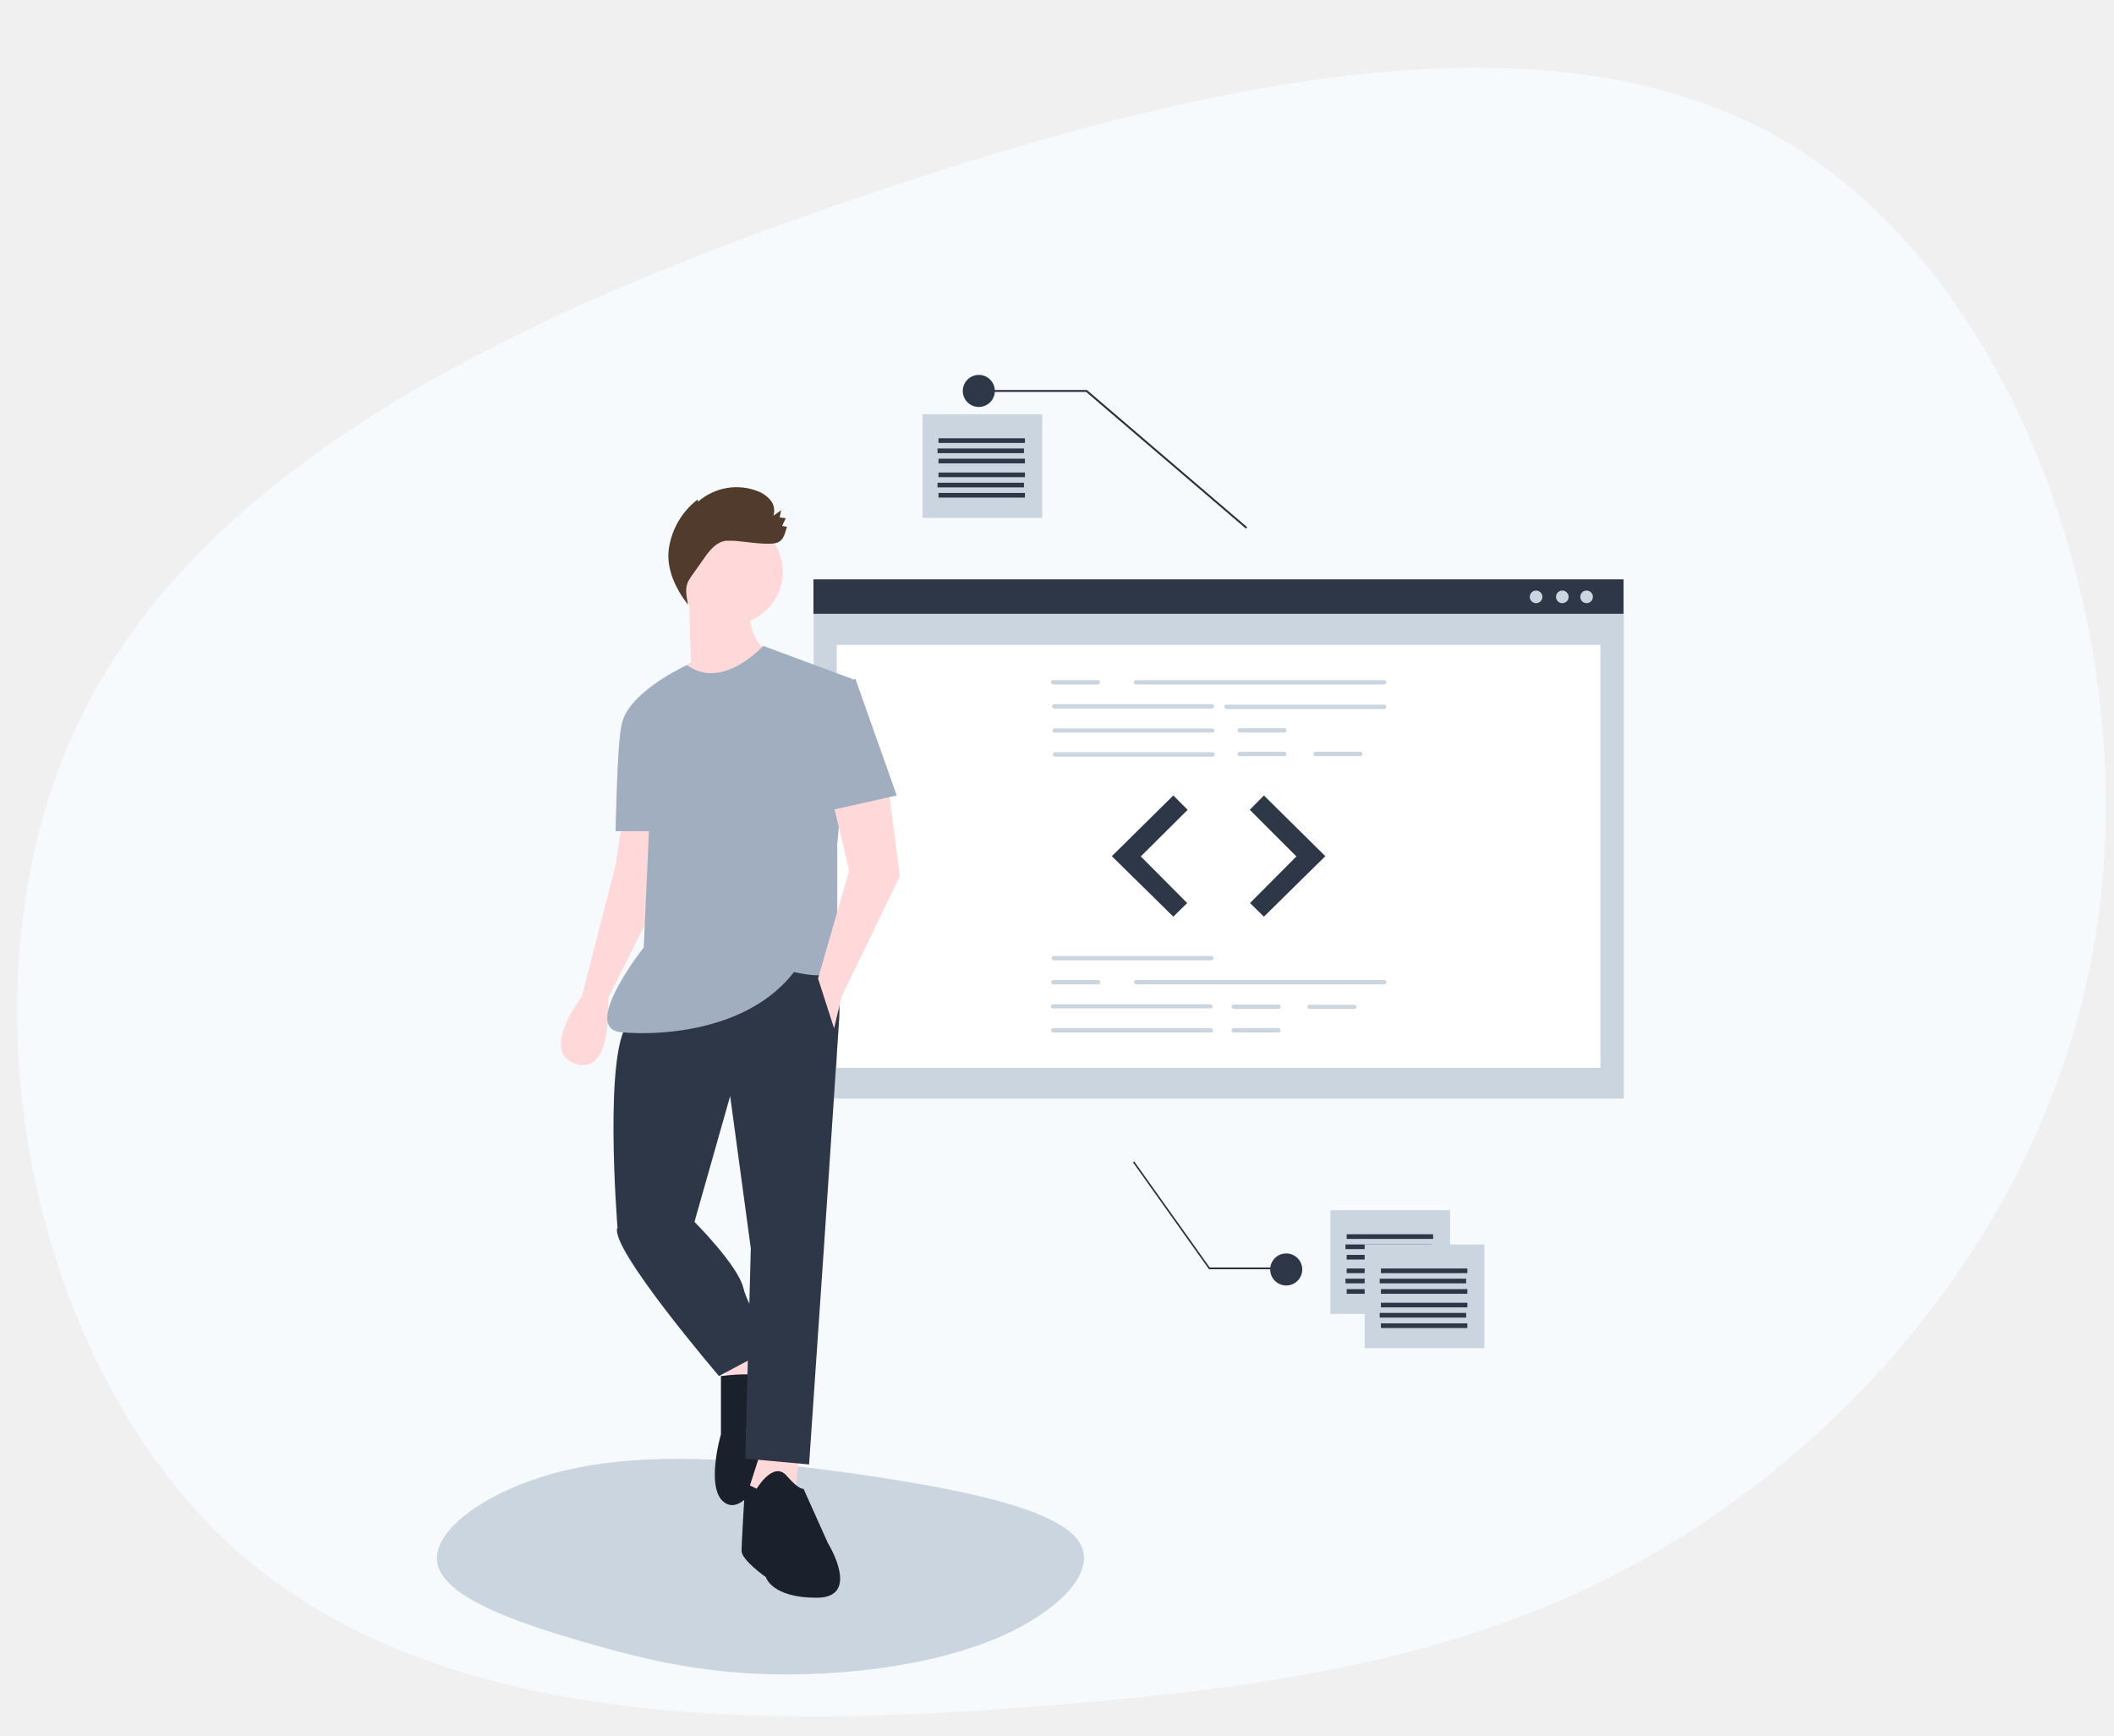
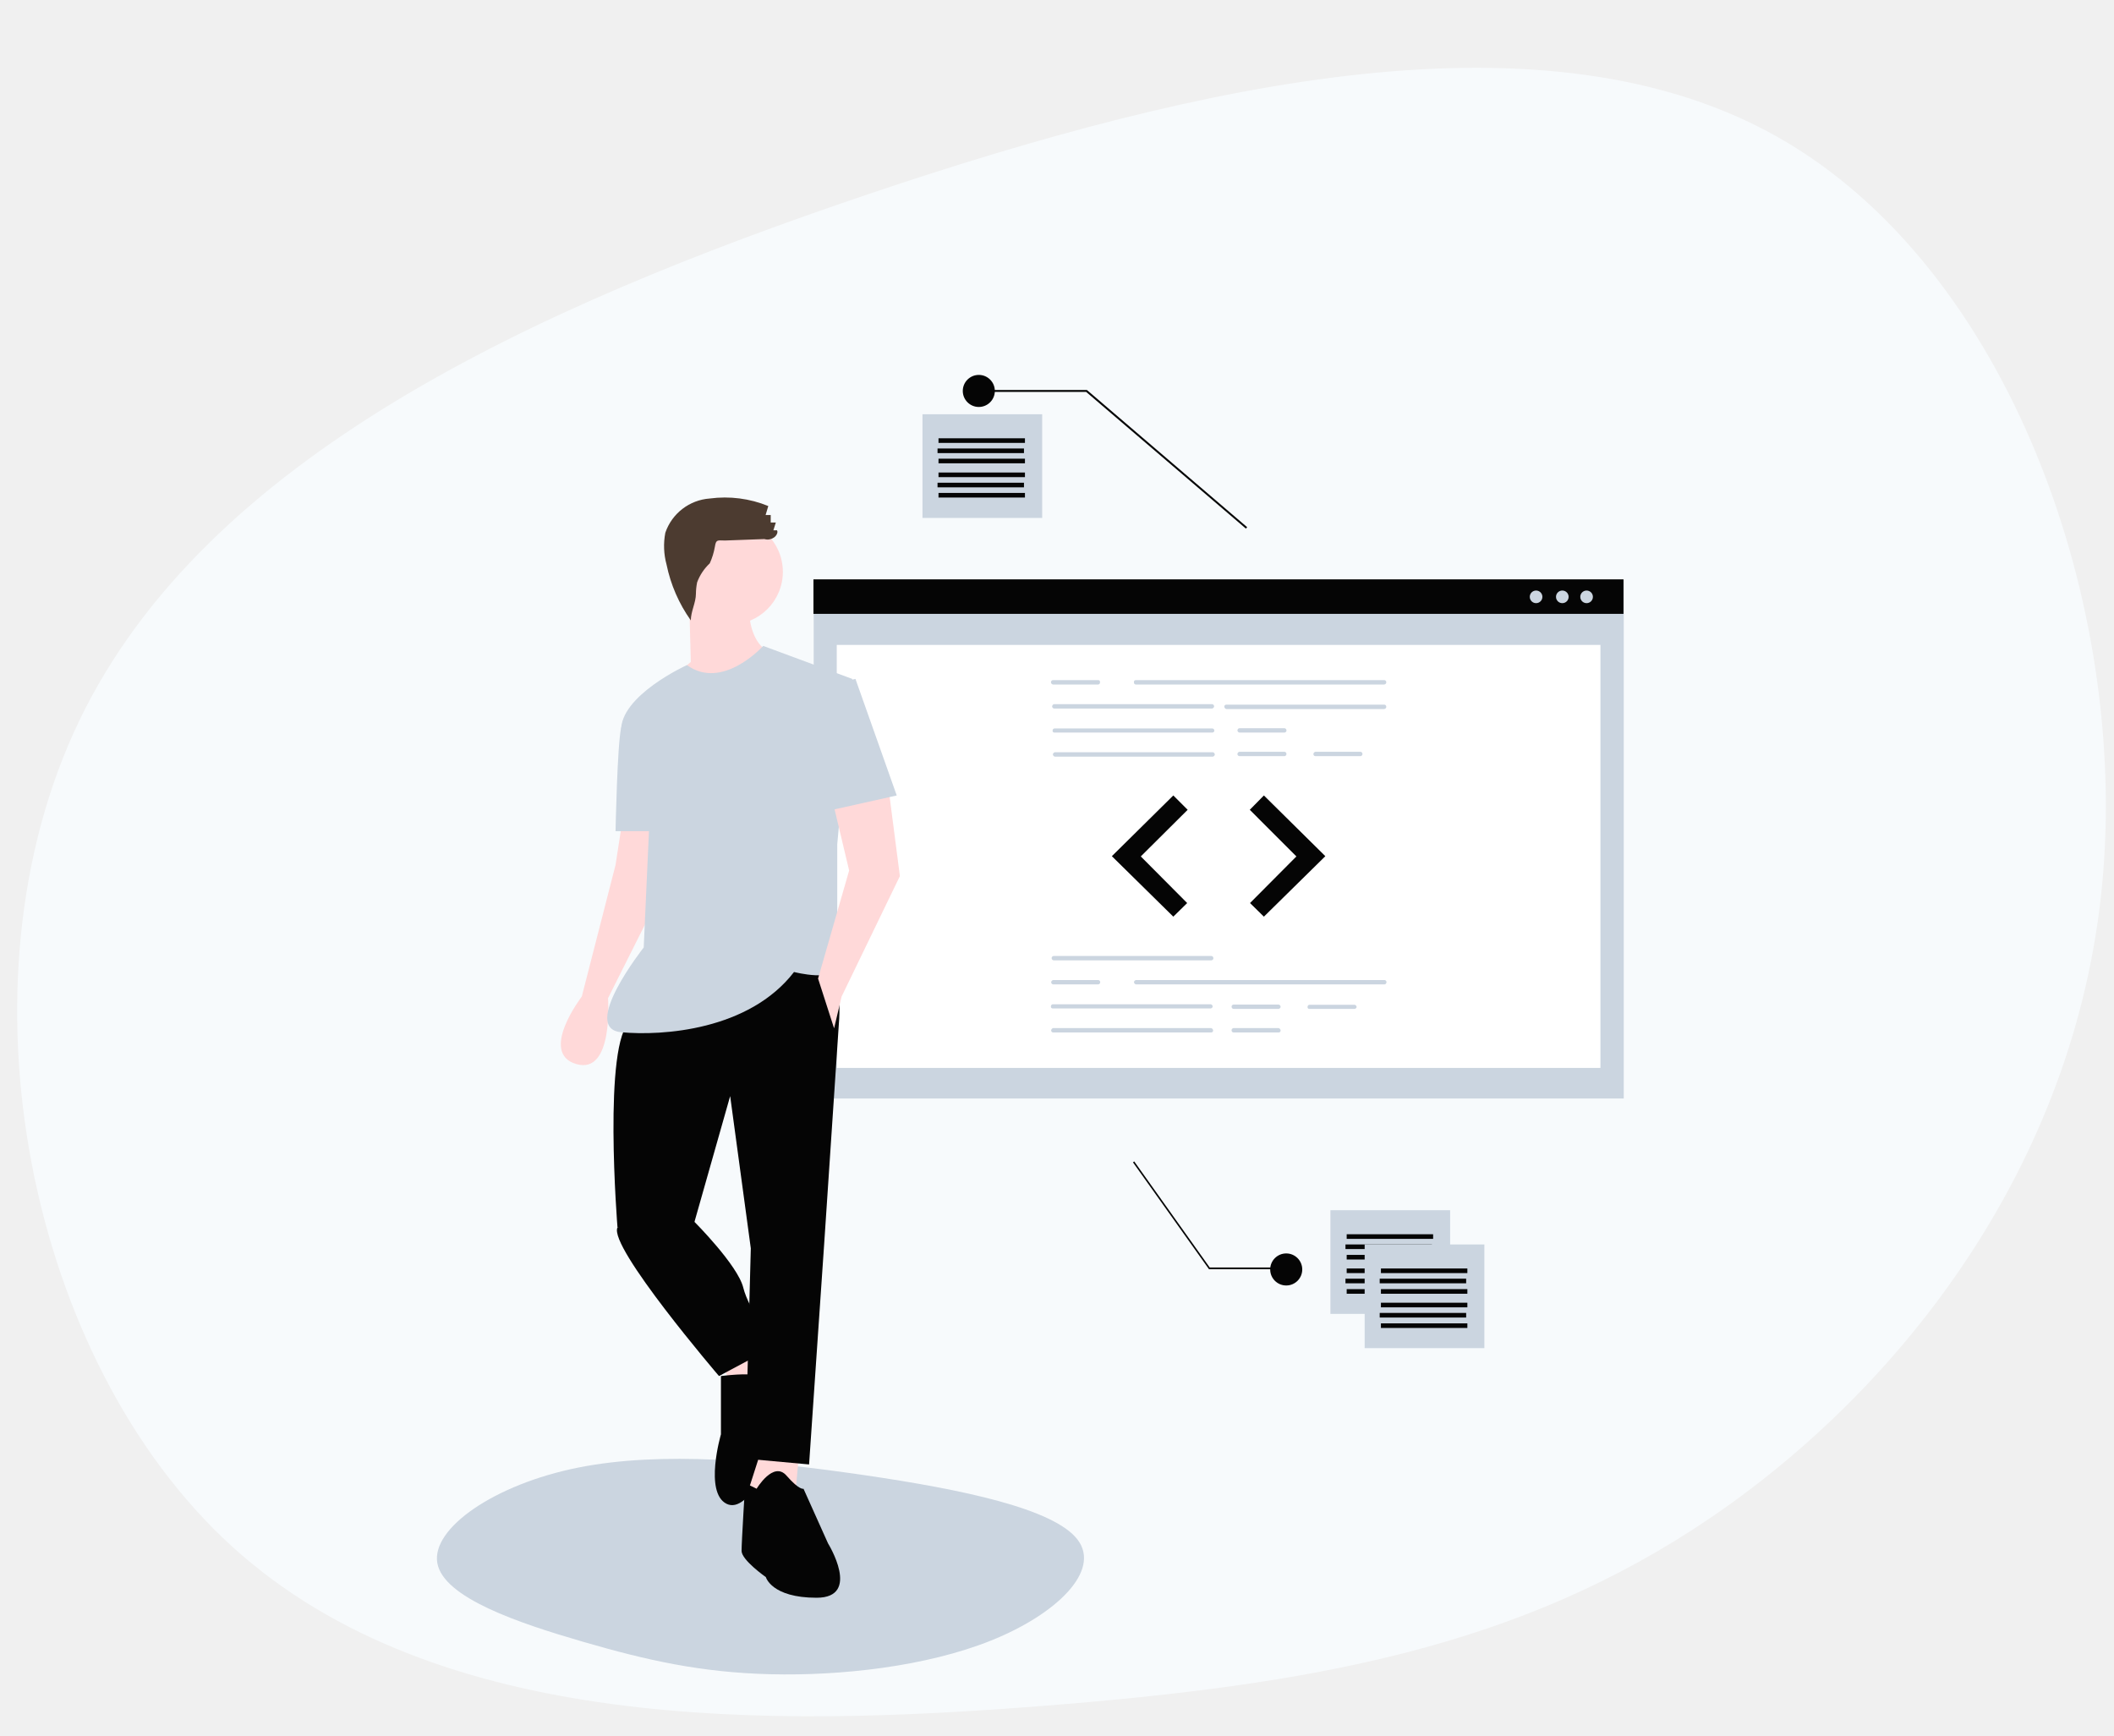
<svg xmlns="http://www.w3.org/2000/svg" id="b5526f3e-55c6-486e-a964-bc5b81439e12" viewBox="0 0 870.6 714.6">
  <path d="M428.7,702.6c-111.3,8.7-248.7,11-333-65.6S-19.5,405.4,32.6,296.9s187.1-170.4,325.2-217S637,2.6,732.2,56.5s144.6,192.6,133.5,308S783,571.7,704.4,625.1,540.3,693.9,428.7,702.6Z" fill="#f7fafc" />
  <path d="M240,676.1c-26.5-7.7-57.4-18.1-59.9-32.4s23.5-32.4,58-39.3,77.4-2.8,117.8,3.1,78.2,13.8,87.9,26.6-8.7,30.7-35.6,41.5-62.1,14.6-90.8,13.9S266.5,683.8,240,676.1Z" fill="#cbd5e0" />
  <path d="M256.6,336.1l-3.1,20.1-13.9,54.2s-17.8,23.2-2.3,27.8,13.1-27.1,13.1-27.1l19.4-38.7V337.6Z" fill="#ffd9d9" />
  <polygon points="312.3 552 319.3 565.1 303 573.7 296.9 561.3 312.3 552" fill="#ffd9d9" />
-   <path d="M296.9,566.7s12.3-1.6,14.7,0,3.8-7,7.7-5.4S334,576,331.7,577.5s-12.4,20.1-12.4,20.1-10.8,26.4-20.1,21.7-2.3-28.6-2.3-28.6Z" fill="#1a202c" />
+   <path d="M296.9,566.7s12.3-1.6,14.7,0,3.8-7,7.7-5.4S334,576,331.7,577.5s-12.4,20.1-12.4,20.1-10.8,26.4-20.1,21.7-2.3-28.6-2.3-28.6Z" fill="#050505" />
  <polygon points="329.4 595.3 327 620.9 306.9 617.8 314.6 593.8 329.4 595.3" fill="#ffd9d9" />
-   <path d="M306.9,610.8l4.7,2.3s6.9-11.6,12.3-5.4,7,5.4,7,5.4L341,635.6s13.9,22.4-4.7,22.4-20.9-8.5-20.9-8.5-10-7-10-10.8S306.9,610.8,306.9,610.8Z" fill="#1a202c" />
-   <path d="M281.4,495.5l4.6,7.7s17.8,17.8,20.1,27.1,13.2,24,13.2,24l-23.2,12.4s-45.7-53.4-41.8-61.2Z" fill="#2d3748" />
+   <path d="M306.9,610.8l4.7,2.3s6.9-11.6,12.3-5.4,7,5.4,7,5.4L341,635.6s13.9,22.4-4.7,22.4-20.9-8.5-20.9-8.5-10-7-10-10.8S306.9,610.8,306.9,610.8Z" fill="#050505" />
+   <path d="M281.4,495.5l4.6,7.7s17.8,17.8,20.1,27.1,13.2,24,13.2,24l-23.2,12.4s-45.7-53.4-41.8-61.2Z" fill="#050505" />
  <circle cx="300.7" cy="235.5" r="21.7" fill="#ffd9d9" />
  <path d="M308.5,250.2s-.8,16.2,10.8,19.3-18.6,18.6-18.6,18.6-23.2.8-21.6-10.9l5.4-4.6-.8-29.4Z" fill="#ffd9d9" />
-   <path d="M264.3,292s-6.9,1-8.5,7.8-2.3,42.5-2.3,42.5h18.6Z" fill="#a0aec0" />
-   <path d="M322.1,216.6l1.5-3.2-2.5-.3.6-3-3.2,2.3a6.8,6.8,0,0,0-1.1-6.3,12.7,12.7,0,0,0-5.3-3.8,24,24,0,0,0-24.6,4.3l-.2-.9a31.2,31.2,0,0,0-11.9,20.6c-1,8.1,2.9,16.3,7.9,22.7-.5-3.4-1.4-6.7.2-9.7a22,22,0,0,1,2.1-3.2l4.1-5.8c2.3-3.4,5.1-7,9.2-7.6h3.4c5,.4,10.3,1.4,15.3,1.2s5.3-3.2,6.5-6.9Z" fill="#513b2c" />
-   <rect x="547.9" y="498.4" width="49.3" height="42.69" fill="#cbd5e0" />
-   <rect x="554.6" y="522.4" width="35.6" height="1.92" fill="#2d3748" />
-   <rect x="554.1" y="526.6" width="35.6" height="1.92" fill="#2d3748" />
-   <rect x="554.6" y="530.9" width="35.6" height="1.92" fill="#2d3748" />
-   <rect x="554.6" y="508.3" width="35.6" height="1.92" fill="#2d3748" />
-   <rect x="554.1" y="512.5" width="35.6" height="1.92" fill="#2d3748" />
-   <rect x="554.6" y="516.8" width="35.6" height="1.92" fill="#2d3748" />
-   <rect x="562" y="512.5" width="49.3" height="42.69" fill="#cbd5e0" />
-   <rect x="568.7" y="536.5" width="35.6" height="1.92" fill="#2d3748" />
-   <rect x="568.2" y="540.7" width="35.6" height="1.92" fill="#2d3748" />
-   <rect x="568.7" y="545" width="35.6" height="1.92" fill="#2d3748" />
-   <rect x="568.7" y="522.4" width="35.6" height="1.92" fill="#2d3748" />
-   <rect x="568.2" y="526.6" width="35.6" height="1.92" fill="#2d3748" />
-   <rect x="568.7" y="530.9" width="35.6" height="1.92" fill="#2d3748" />
-   <rect x="379.9" y="170.6" width="49.3" height="42.69" fill="#cbd5e0" />
-   <rect x="386.5" y="194.6" width="35.6" height="1.92" fill="#2d3748" />
-   <rect x="386.1" y="198.8" width="35.6" height="1.92" fill="#2d3748" />
-   <rect x="386.5" y="203" width="35.6" height="1.92" fill="#2d3748" />
-   <rect x="386.5" y="180.5" width="35.6" height="1.92" fill="#2d3748" />
-   <rect x="386.1" y="184.7" width="35.6" height="1.92" fill="#2d3748" />
-   <rect x="386.5" y="188.9" width="35.6" height="1.92" fill="#2d3748" />
-   <polygon points="467.1 478.3 466.6 478.7 497.9 522.7 529 522.7 529 522 498.2 522 467.1 478.3" fill="#2f2e41" />
-   <polygon points="513.1 217.7 447.3 161.4 403.1 161.4 403.1 160.6 447.6 160.6 513.6 217.1 513.1 217.7" fill="#2f2e41" />
-   <circle cx="529.7" cy="522.8" r="6.6" fill="#2d3748" />
-   <circle cx="403.1" cy="161" r="6.6" fill="#2d3748" />
-   <rect x="335.1" y="238.8" width="333.6" height="213.62" fill="#cbd5e0" />
-   <rect x="344.6" y="265.6" width="314.5" height="174.19" fill="#fff" />
-   <rect x="335" y="238.6" width="333.6" height="14.17" fill="#2d3748" />
+   <path d="M264.3,292s-6.9,1-8.5,7.8-2.3,42.5-2.3,42.5h18.6Z" fill="#cbd5e0" />
+   <rect x="547.9" y="498.4" width="49.3" height="42.7" fill="#cbd5e0" />
+   <rect x="554.6" y="522.4" width="35.6" height="1.9" fill="#050505" />
+   <rect x="554.1" y="526.6" width="35.6" height="1.9" fill="#050505" />
+   <rect x="554.6" y="530.9" width="35.6" height="1.9" fill="#050505" />
+   <rect x="554.6" y="508.3" width="35.6" height="1.9" fill="#050505" />
+   <rect x="554.1" y="512.5" width="35.6" height="1.9" fill="#050505" />
+   <rect x="554.6" y="516.8" width="35.6" height="1.9" fill="#050505" />
+   <rect x="562" y="512.5" width="49.3" height="42.7" fill="#cbd5e0" />
+   <rect x="568.7" y="536.5" width="35.6" height="1.9" fill="#050505" />
+   <rect x="568.2" y="540.7" width="35.6" height="1.9" fill="#050505" />
+   <rect x="568.7" y="545" width="35.6" height="1.9" fill="#050505" />
+   <rect x="568.7" y="522.4" width="35.6" height="1.9" fill="#050505" />
+   <rect x="568.2" y="526.6" width="35.6" height="1.9" fill="#050505" />
+   <rect x="568.7" y="530.9" width="35.6" height="1.9" fill="#050505" />
+   <rect x="379.9" y="170.6" width="49.3" height="42.7" fill="#cbd5e0" />
+   <rect x="386.5" y="194.6" width="35.6" height="1.9" fill="#050505" />
+   <rect x="386.1" y="198.8" width="35.6" height="1.9" fill="#050505" />
+   <rect x="386.5" y="203" width="35.6" height="1.9" fill="#050505" />
+   <rect x="386.5" y="180.5" width="35.6" height="1.9" fill="#050505" />
+   <rect x="386.1" y="184.7" width="35.6" height="1.9" fill="#050505" />
+   <rect x="386.5" y="188.9" width="35.6" height="1.9" fill="#050505" />
+   <polygon points="467.1 478.3 466.6 478.7 497.9 522.7 529 522.7 529 522 498.2 522 467.1 478.3" fill="#050505" />
+   <polygon points="513.1 217.7 447.3 161.4 403.1 161.4 403.1 160.6 447.6 160.6 513.6 217.1 513.1 217.7" fill="#050505" />
+   <circle cx="529.7" cy="522.8" r="6.6" fill="#050505" />
+   <circle cx="403.1" cy="161" r="6.6" fill="#050505" />
+   <rect x="335.1" y="238.8" width="333.6" height="213.6" fill="#cbd5e0" />
+   <rect x="344.6" y="265.6" width="314.5" height="174.2" fill="#fff" />
+   <rect x="335" y="238.6" width="333.6" height="14.2" fill="#050505" />
  <circle cx="643.4" cy="245.8" r="2.6" fill="#cbd5e0" />
  <circle cx="632.6" cy="245.8" r="2.6" fill="#cbd5e0" />
  <circle cx="653.4" cy="245.8" r="2.6" fill="#cbd5e0" />
  <path d="M570.1,281.9H467.7a.8.8,0,0,1-.7-1c-.1-.4.2-.7.6-.8H570.1a.8.8,0,0,1,.8.8v.2C570.9,281.5,570.5,281.8,570.1,281.9Z" fill="#cbd5e0" />
  <path d="M499.2,291.8H434.1a.9.9,0,0,1-.8-1h0c.1-.4.4-.8.8-.8h65.1a.9.9,0,0,1,.8,1h0A1.1,1.1,0,0,1,499.2,291.8Z" fill="#cbd5e0" />
  <path d="M570.1,292H505a1.1,1.1,0,0,1-.8-1.1.8.8,0,0,1,.8-.7h65.1a.8.8,0,0,1,.8.8v.2C570.9,291.6,570.5,291.9,570.1,292Z" fill="#cbd5e0" />
  <path d="M499.3,301.7H434.2a.7.7,0,0,1-.7-.9h0a.8.8,0,0,1,.7-.8h65.1a.9.9,0,0,1,.8,1h0C500.1,301.3,499.8,301.6,499.3,301.7Z" fill="#cbd5e0" />
  <path d="M499.5,311.6H434.4a1,1,0,0,1-.8-1,1.1,1.1,0,0,1,.8-.8h65.1a1,1,0,0,1,.8,1A1.1,1.1,0,0,1,499.5,311.6Z" fill="#cbd5e0" />
  <path d="M529,301.7H510.4a1,1,0,0,1-.8-1c.1-.4.4-.8.8-.8H529a.9.9,0,0,1,.8,1h0C529.8,301.3,529.5,301.6,529,301.7Z" fill="#cbd5e0" />
-   <path d="M342.5,387.1s3.9,20.2,3.1,32.5-6.2,92.9-6.2,92.9l-6.2,90.6-26.3-2.4,2.3-86.6-8.5-62.7L286,503.2l-31.7,2.3s-6.2-76.6,5.4-85.1S342.5,387.1,342.5,387.1Z" fill="#2d3748" />
+   <path d="M342.5,387.1s3.9,20.2,3.1,32.5-6.2,92.9-6.2,92.9l-6.2,90.6-26.3-2.4,2.3-86.6-8.5-62.7L286,503.2l-31.7,2.3s-6.2-76.6,5.4-85.1S342.5,387.1,342.5,387.1Z" fill="#050505" />
  <path d="M529,311.4H510.4a.9.9,0,0,1-.8-1h0a1.1,1.1,0,0,1,.8-.8H529a.9.9,0,0,1,.8,1h0A.9.9,0,0,1,529,311.4Z" fill="#cbd5e0" />
  <path d="M560.3,311.4H541.7a.8.8,0,0,1-.8-.8v-.2a1.1,1.1,0,0,1,.8-.8h18.6a.9.9,0,0,1,.8,1h0A.9.9,0,0,1,560.3,311.4Z" fill="#cbd5e0" />
  <path d="M452.3,281.9H433.6a1,1,0,0,1-.8-1c.1-.5.4-.8.8-.8h18.7a.7.7,0,0,1,.7.9h0A.8.8,0,0,1,452.3,281.9Z" fill="#cbd5e0" />
-   <path d="M314.3,266s-16.7,18.6-31.4,7.9c0,0-27.8,12.6-27.1,27.3s11.6,38,11.6,38l-2.3,51s-26.3,33.3-9.3,34.9,52.7-.8,71.2-24.8c0,0,17.8,4.6,17.8-3.1V347.7l6.2-68.1Z" fill="#a0aec0" />
+   <path d="M314.3,266s-16.7,18.6-31.4,7.9c0,0-27.8,12.6-27.1,27.3s11.6,38,11.6,38l-2.3,51s-26.3,33.3-9.3,34.9,52.7-.8,71.2-24.8c0,0,17.8,4.6,17.8-3.1V347.7l6.2-68.1Z" fill="#cbd5e0" />
  <path d="M498.9,395.5h-65a.9.9,0,0,1-.8-1h0c0-.4.3-.7.8-.8h65a.9.9,0,0,1,.8,1h0C499.7,395.1,499.4,395.4,498.9,395.5Z" fill="#cbd5e0" />
  <path d="M498.6,415.3H433.5a.7.7,0,0,1-.7-.9h0a.8.8,0,0,1,.7-.8h65.1a.9.9,0,0,1,.8,1h0A.9.9,0,0,1,498.6,415.3Z" fill="#cbd5e0" />
  <path d="M498.8,425.2H433.7a.8.8,0,0,1-.8-.8v-.2a1.1,1.1,0,0,1,.8-.8h65.1a1.1,1.1,0,0,1,.8,1.1.8.8,0,0,1-.8.7Z" fill="#cbd5e0" />
  <path d="M526.6,415.5H508a.9.9,0,0,1-.8-1h0c0-.4.3-.7.8-.8h18.6a1,1,0,0,1,.8,1A1.1,1.1,0,0,1,526.6,415.5Z" fill="#cbd5e0" />
  <path d="M526.6,425.2H508a.8.8,0,0,1-.8-.8v-.2c0-.4.3-.7.8-.8h18.6a1.1,1.1,0,0,1,.8,1.1.8.8,0,0,1-.8.7Z" fill="#cbd5e0" />
  <path d="M557.9,415.5H539.2a.7.7,0,0,1-.7-.9h0a.8.8,0,0,1,.7-.8h18.7a1,1,0,0,1,.8,1A1.1,1.1,0,0,1,557.9,415.5Z" fill="#cbd5e0" />
  <path d="M570.2,405.4H467.8a1,1,0,0,1-.8-1,1.1,1.1,0,0,1,.8-.8H570.2a.9.9,0,0,1,.8,1h0C570.9,405,570.6,405.4,570.2,405.4Z" fill="#cbd5e0" />
  <path d="M452.3,405.4H433.7a.9.9,0,0,1-.8-1h0a1.1,1.1,0,0,1,.8-.8h18.6a.9.9,0,0,1,.8,1h0A.9.9,0,0,1,452.3,405.4Z" fill="#cbd5e0" />
  <polygon points="483.2 327.6 457.9 352.6 483.2 377.5 488.9 371.9 469.8 352.7 489.1 333.5 483.2 327.6" fill="#e6e6e6" />
  <polygon points="520.5 327.6 545.8 352.6 520.5 377.5 514.8 371.9 533.9 352.7 514.7 333.5 520.5 327.6" fill="#e6e6e6" />
-   <polygon points="483.2 327.6 457.9 352.6 483.2 377.5 488.9 371.9 469.8 352.7 489.1 333.5 483.2 327.6" fill="#2d3748" />
-   <polygon points="520.5 327.6 545.8 352.6 520.5 377.5 514.8 371.9 533.9 352.7 514.7 333.5 520.5 327.6" fill="#2d3748" />
+   <polygon points="483.2 327.6 457.9 352.6 483.2 377.5 488.9 371.9 469.8 352.7 489.1 333.5 483.2 327.6" fill="#050505" />
+   <polygon points="520.5 327.6 545.8 352.6 520.5 377.5 514.8 371.9 533.9 352.7 514.7 333.5 520.5 327.6" fill="#050505" />
  <polygon points="365.9 324.5 370.6 360.8 346.6 410.4 343.5 423.5 336.9 403 349.7 358.5 342.7 329.1 365.9 324.5" fill="#ffd9d9" />
-   <polygon points="344.6 281.1 352.3 279.6 369.3 327.6 338.4 334.5 344.6 281.1" fill="#a0aec0" />
+   <polygon points="344.6 281.1 352.3 279.6 369.3 327.6 338.4 334.5 344.6 281.1" fill="#cbd5e0" />
+   <path d="M298.6,222.6c-3.1,0-3.7-.6-4.2,2.6a28.1,28.1,0,0,1-2.1,6.8,20.6,20.6,0,0,0-5.2,7.8,25,25,0,0,0-.5,4.7c0,3.7-2.1,7.3-2.1,11a60.7,60.7,0,0,1-10-23,29,29,0,0,1-.5-13.1,20.9,20.9,0,0,1,18.3-14.1,47.2,47.2,0,0,1,24.1,3.1l-1.1,3.7h2.1v3.1h2.1l-1,3.2H320c.6,1-.5,2.6-1.5,3.1a4.4,4.4,0,0,1-3.7.5Z" fill="#4c3b30" />
</svg>
